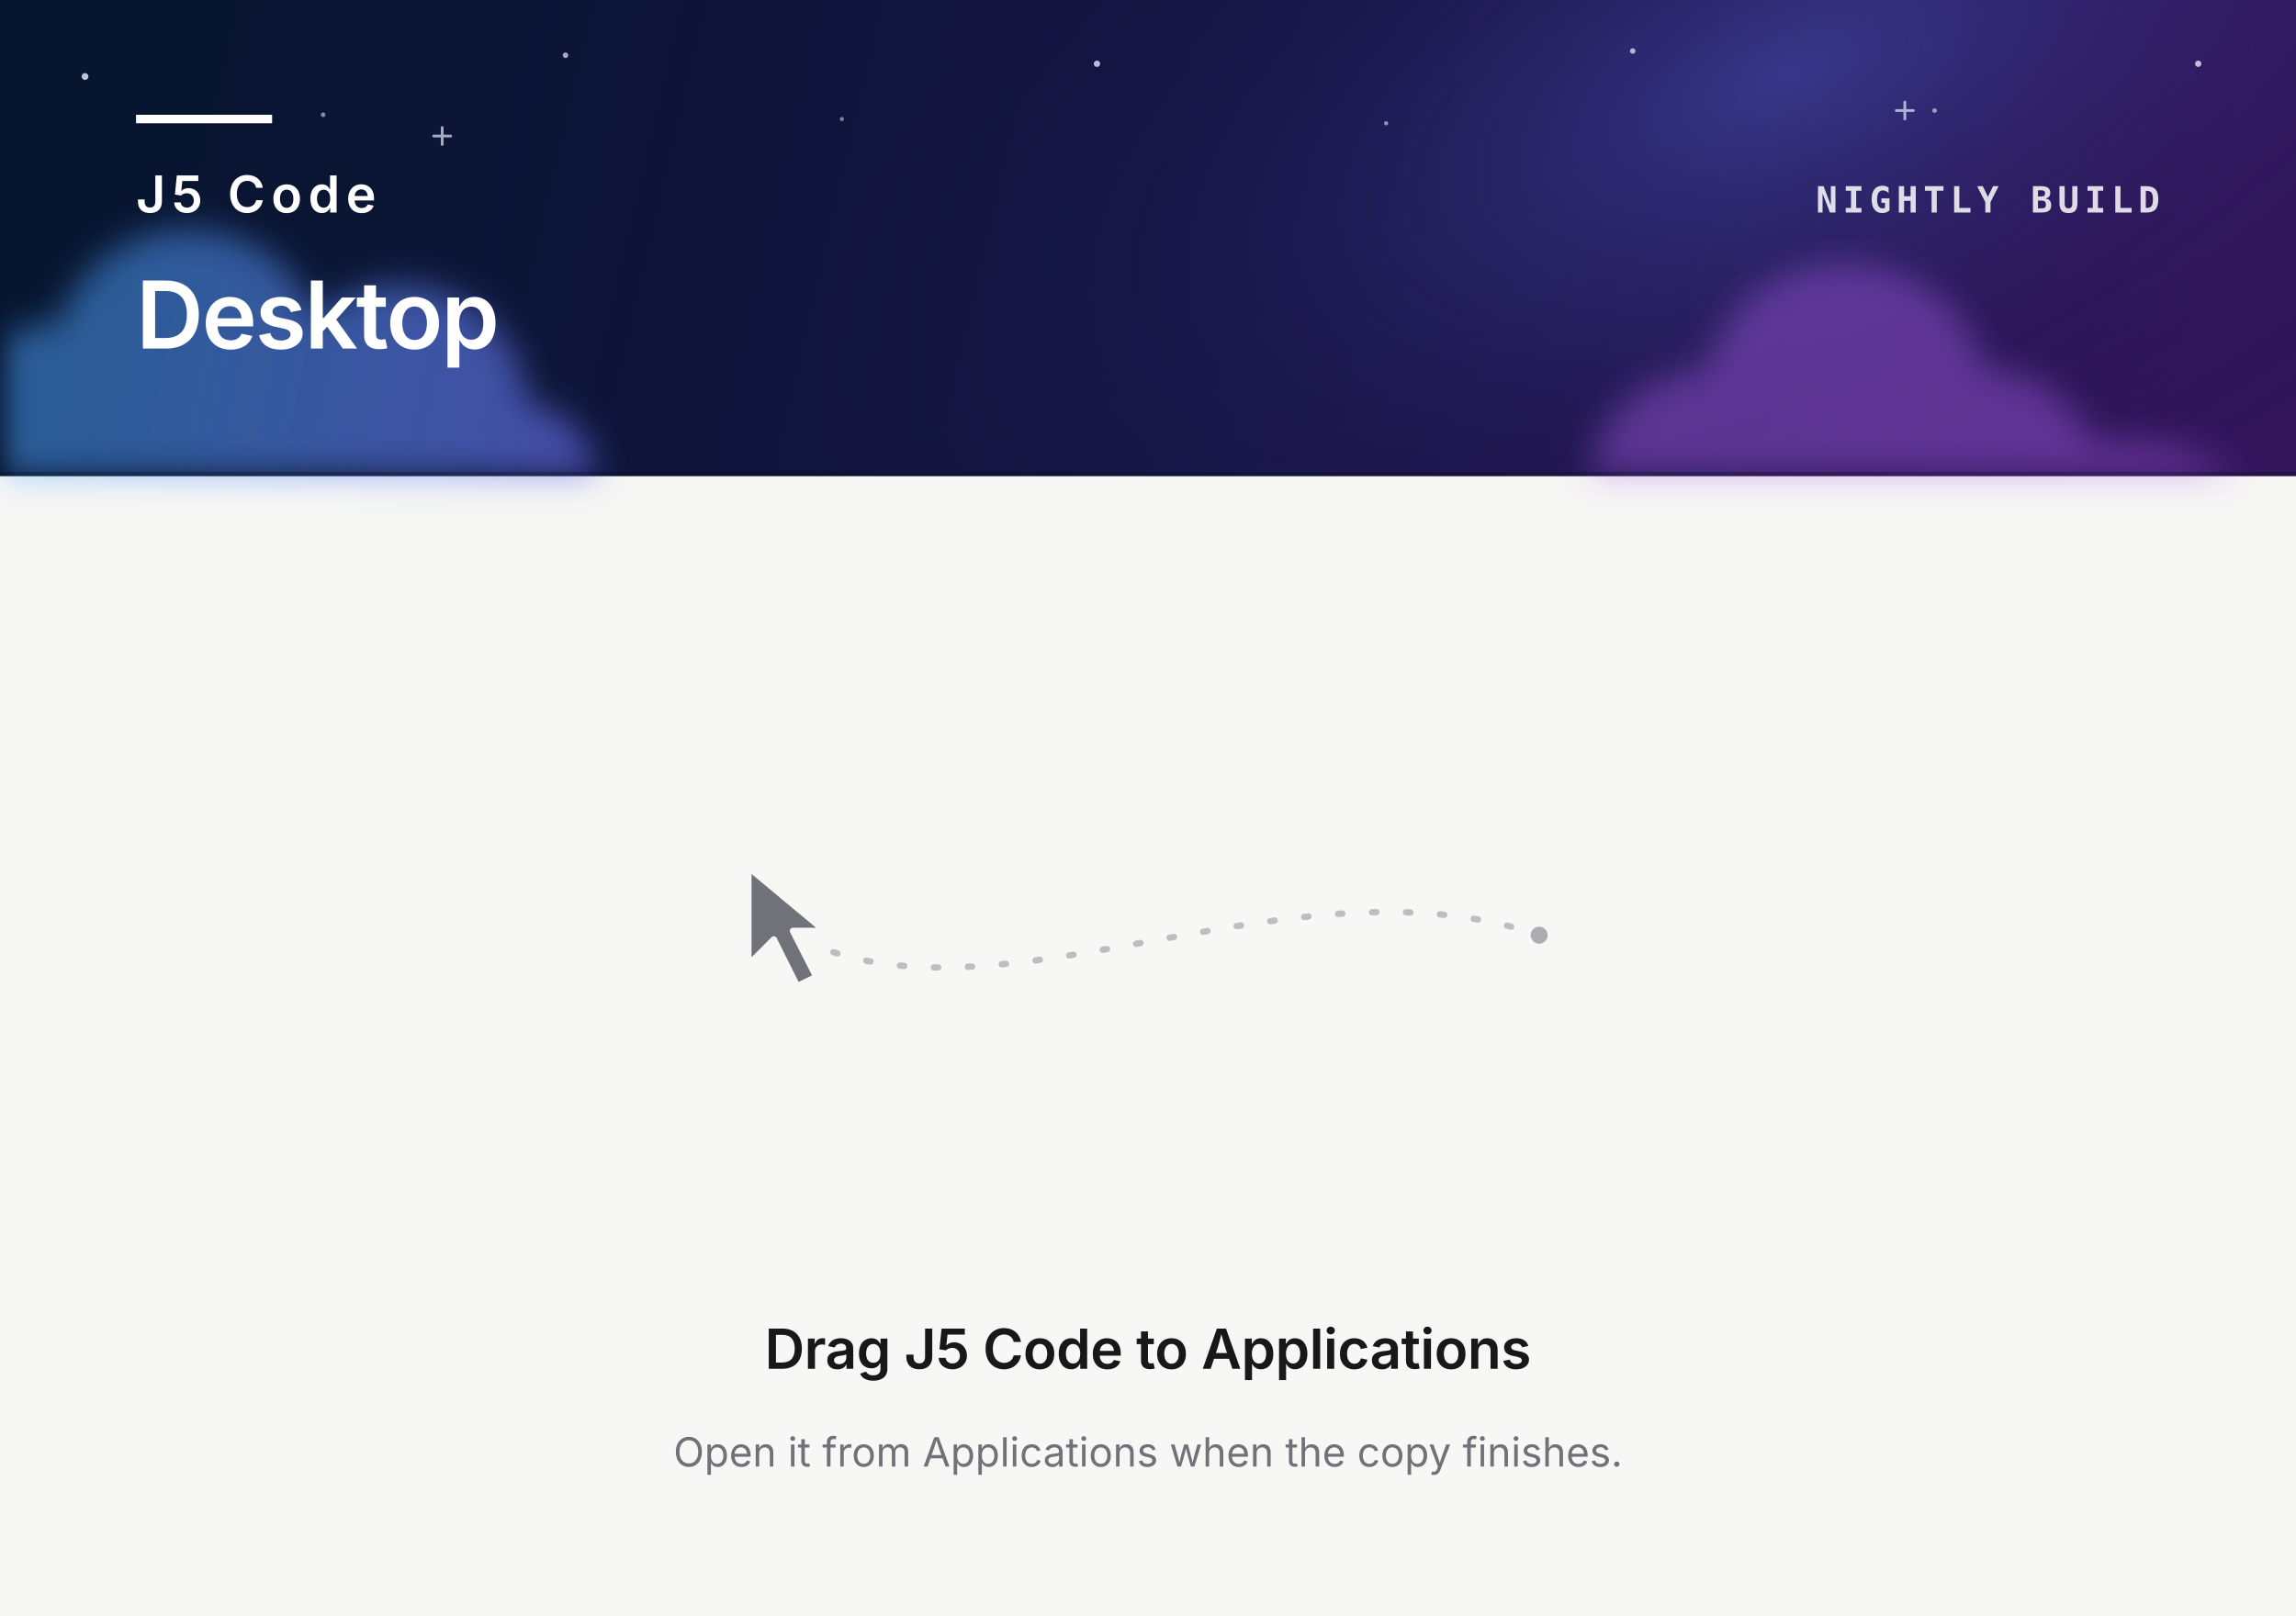
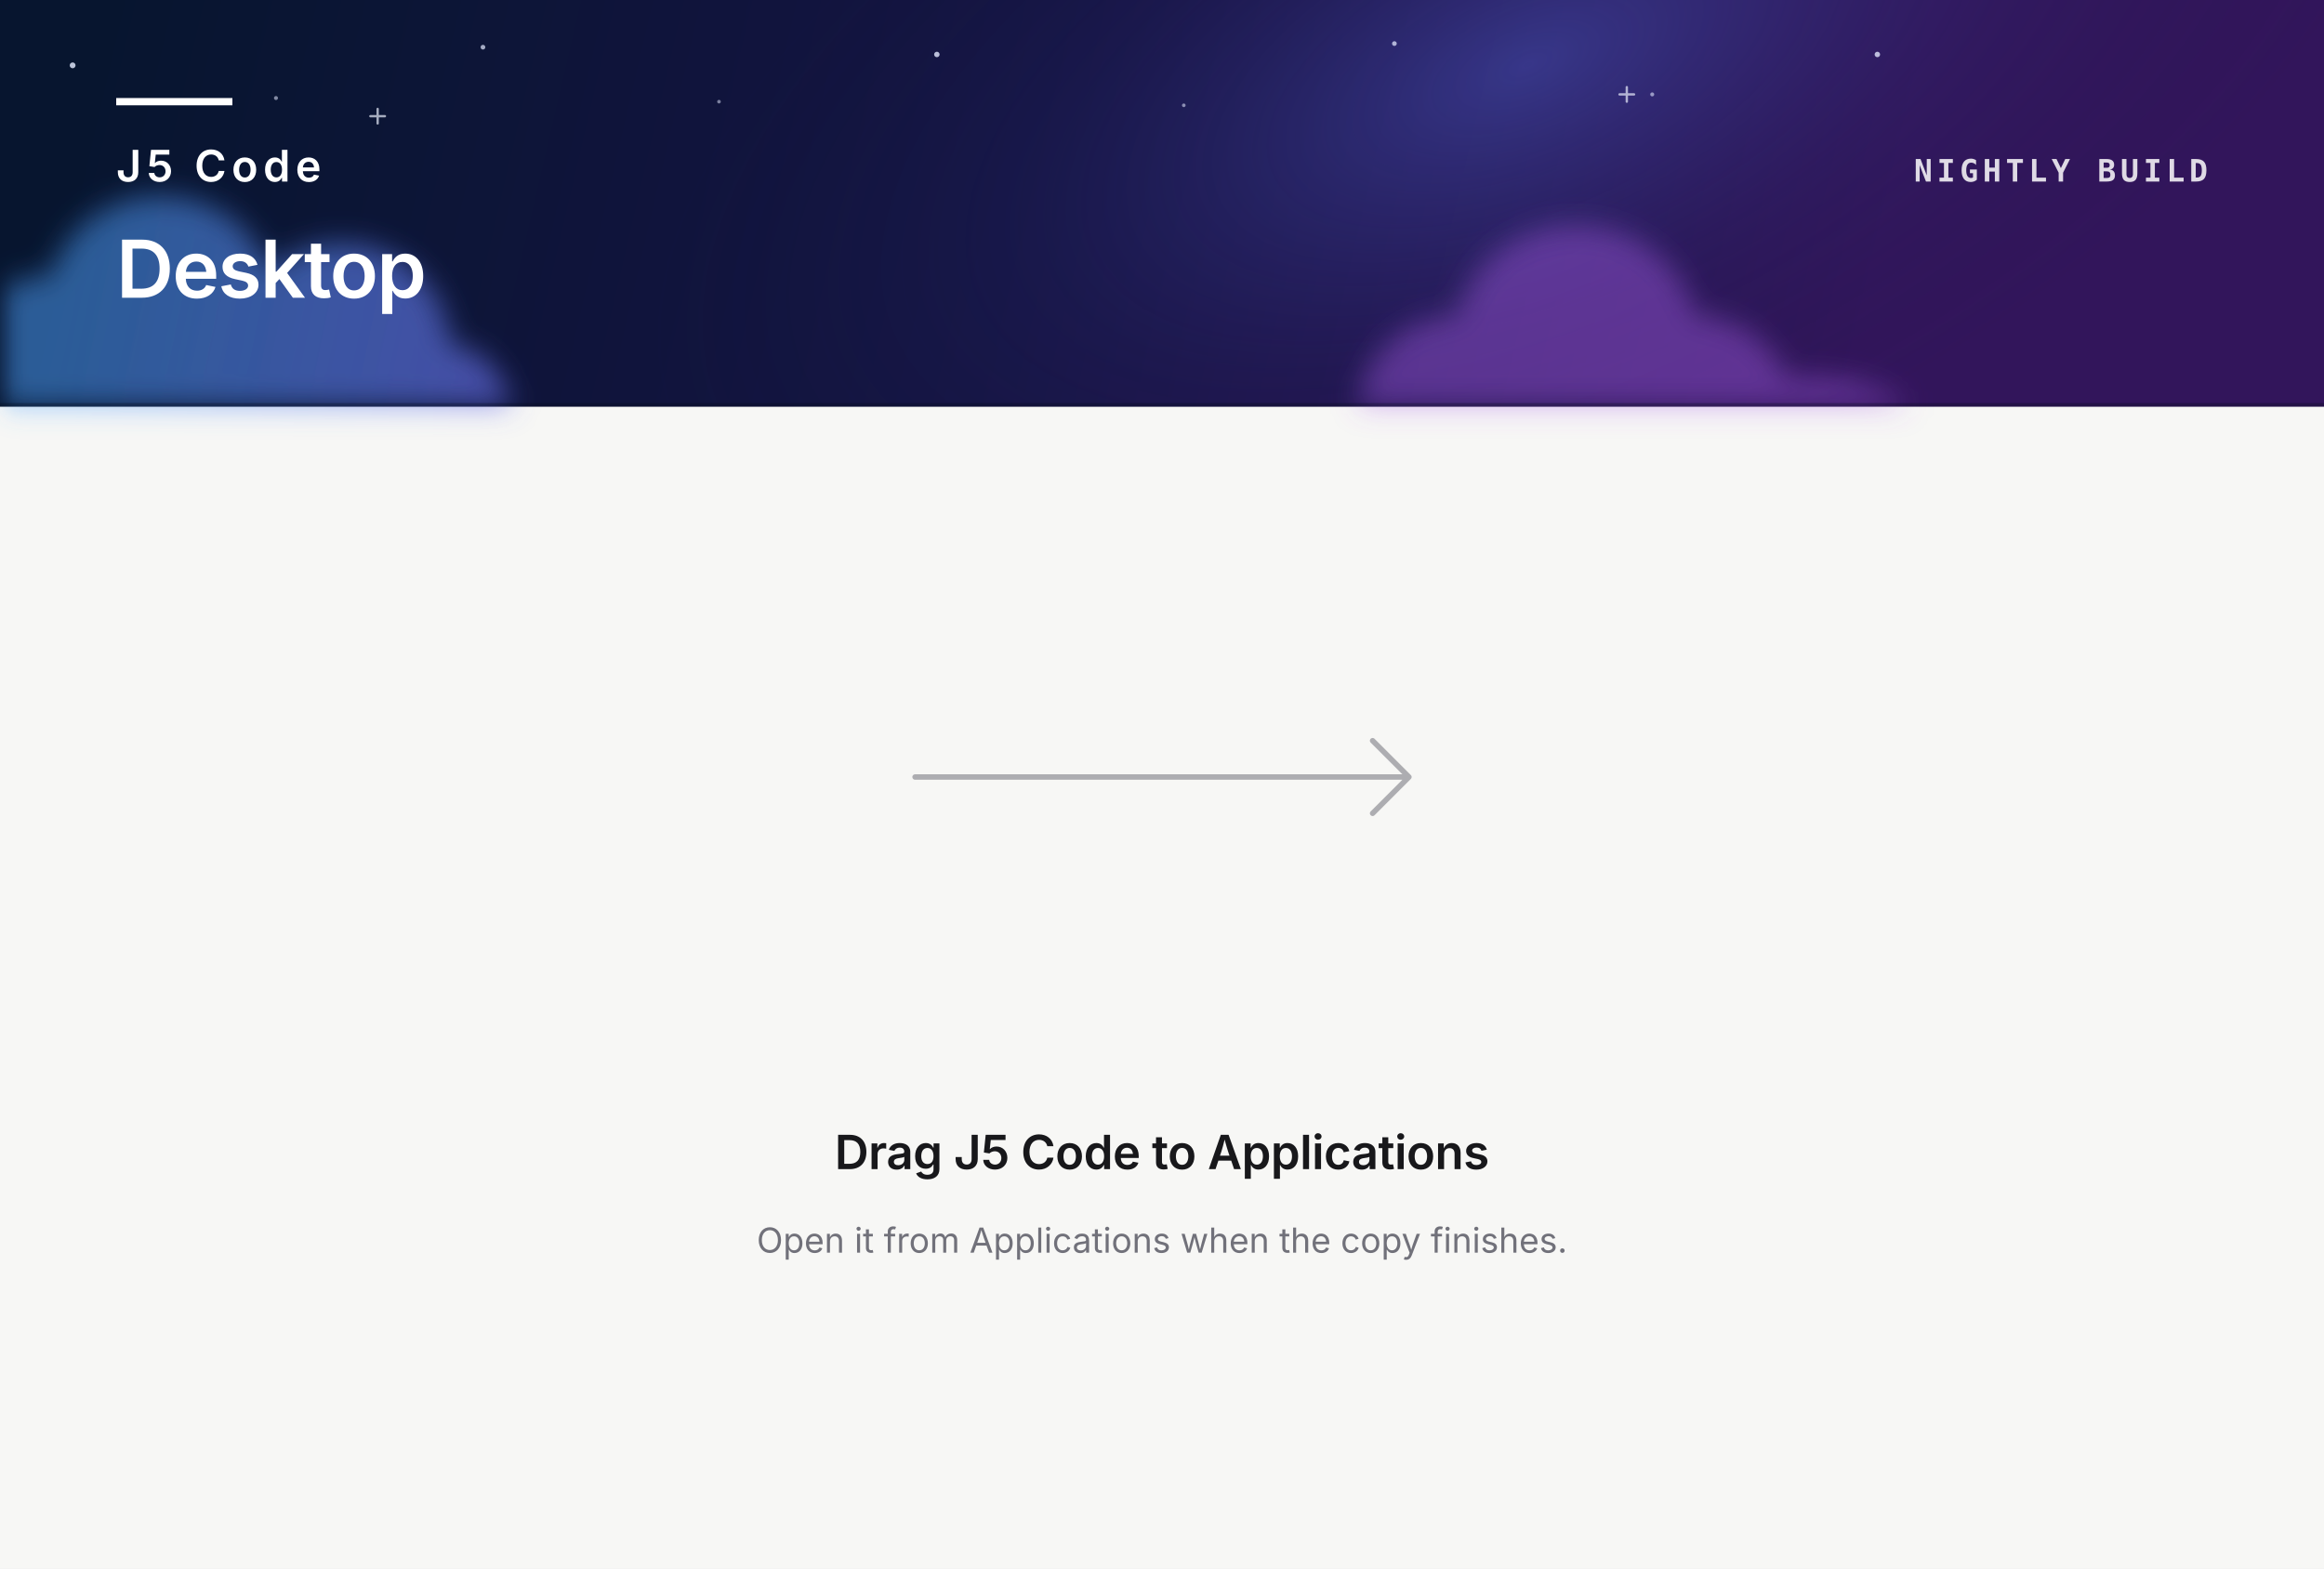
- <svg xmlns="http://www.w3.org/2000/svg" width="1080" height="760" viewBox="0 0 540 380" fill="none">
+ <svg xmlns="http://www.w3.org/2000/svg" width="1280" height="864" viewBox="0 0 640 432" fill="none">
  <defs>
    <linearGradient id="night-sky" x1="28" y1="0" x2="510" y2="112" gradientUnits="userSpaceOnUse">
      <stop stop-color="#07152F" />
      <stop offset="0.52" stop-color="#151443" />
      <stop offset="1" stop-color="#32155B" />
    </linearGradient>
    <radialGradient id="night-glow" cx="0" cy="0" r="1" gradientUnits="userSpaceOnUse" gradientTransform="translate(420 18) rotate(157) scale(260 126)">
      <stop stop-color="#5165D8" stop-opacity="0.42" />
      <stop offset="0.55" stop-color="#283075" stop-opacity="0.15" />
      <stop offset="1" stop-color="#111635" stop-opacity="0" />
    </radialGradient>
    <linearGradient id="night-cloud" x1="18" y1="62" x2="260" y2="112" gradientUnits="userSpaceOnUse">
      <stop stop-color="#4EA4FF" stop-opacity="0.5" />
      <stop offset="0.52" stop-color="#696FEA" stop-opacity="0.62" />
      <stop offset="1" stop-color="#A85BEA" stop-opacity="0.5" />
    </linearGradient>
    <filter id="night-soft" x="-24" y="35" width="588" height="101" filterUnits="userSpaceOnUse">
      <feGaussianBlur stdDeviation="4" />
    </filter>
  </defs>
-   <rect width="540" height="380" fill="#F7F7F5" />
-   <rect width="540" height="112" fill="url(#night-sky)" />
-   <rect width="540" height="112" fill="url(#night-glow)" />
+   <rect width="640" height="432" fill="#F7F7F5" />
+   <rect width="640" height="112" fill="url(#night-sky)" />
+   <rect width="640" height="112" fill="url(#night-glow)" />
  <g fill="#E4EAFF">
    <circle cx="20" cy="18" r="0.8" opacity="0.82" />
    <circle cx="76" cy="27" r="0.55" opacity="0.55" />
    <circle cx="133" cy="13" r="0.65" opacity="0.7" />
    <circle cx="198" cy="28" r="0.5" opacity="0.5" />
    <circle cx="258" cy="15" r="0.75" opacity="0.8" />
    <circle cx="326" cy="29" r="0.5" opacity="0.55" />
    <circle cx="384" cy="12" r="0.65" opacity="0.72" />
    <circle cx="455" cy="26" r="0.55" opacity="0.58" />
    <circle cx="517" cy="15" r="0.75" opacity="0.78" />
  </g>
  <g stroke="#EEF2FF" stroke-linecap="round" stroke-width="0.65" opacity="0.68">
    <path d="M104 30V34M102 32H106" />
    <path d="M448 24V28M446 26H450" />
  </g>
  <g filter="url(#night-soft)">
    <path d="M-12 112V101C-12 87 0 76 14 76C18 63 30 54 44 54C58 54 70 62 74 75C79 70 86 67 94 67C110 67 123 79 124 95C132 96 138 101 141 112H-12Z" fill="url(#night-cloud)" />
    <path d="M374 112C375 98 387 87 401 87C405 72 418 62 434 62C450 62 463 72 467 87C478 87 488 94 492 104C506 103 518 106 526 112H374Z" fill="url(#night-cloud)" opacity="0.82" />
  </g>
-   <path d="M0 111.5H540" stroke="#050A19" stroke-opacity="0.3" />
+   <path d="M0 111.5H640" stroke="#050A19" stroke-opacity="0.3" />
  <path d="M32 28H64" stroke="#FFFFFF" stroke-width="2" />
  <g font-family="-apple-system, BlinkMacSystemFont, sans-serif" fill="#FFFFFF">
    <text x="32" y="50" font-size="12" font-weight="600" letter-spacing="1.4">J5 Code</text>
    <text x="32" y="82" font-size="22" font-weight="600" letter-spacing="-0.45">Desktop</text>
-     <text x="508" y="50" text-anchor="end" font-family="ui-monospace, SFMono-Regular, Menlo, monospace" font-size="8.5" font-weight="600" letter-spacing="1.2" opacity="0.84">NIGHTLY BUILD</text>
+     <text x="608" y="50" text-anchor="end" font-family="ui-monospace, SFMono-Regular, Menlo, monospace" font-size="8.5" font-weight="600" letter-spacing="1.2" opacity="0.84">NIGHTLY BUILD</text>
  </g>
-   <path d="M196 224C242 239 307 201 362 220" stroke="#71717A" stroke-width="1.5" stroke-linecap="round" stroke-dasharray="1 7" opacity="0.42" />
-   <circle cx="362" cy="220" r="2" fill="#71717A" opacity="0.55" />
-   <path d="M176 204V227L182 221L187.5 232L192 229.8L186.5 219H194L176 204Z" fill="#71717A" stroke="#F7F7F5" stroke-width="1.5" stroke-linejoin="round" />
+   <path d="M252 214H388M378 204L388 214L378 224" stroke="#71717A" stroke-width="1.5" stroke-linecap="round" stroke-linejoin="round" opacity="0.55" />
  <g font-family="-apple-system, BlinkMacSystemFont, sans-serif" text-anchor="middle">
-     <text x="270" y="322" font-size="13" font-weight="600" letter-spacing="-0.1" fill="#18181B">Drag J5 Code to Applications</text>
-     <text x="270" y="345" font-size="9.5" fill="#71717A">Open it from Applications when the copy finishes.</text>
+     <text x="320" y="322" font-size="13" font-weight="600" letter-spacing="-0.1" fill="#18181B">Drag J5 Code to Applications</text>
+     <text x="320" y="345" font-size="9.5" fill="#71717A">Open it from Applications when the copy finishes.</text>
  </g>
</svg>
